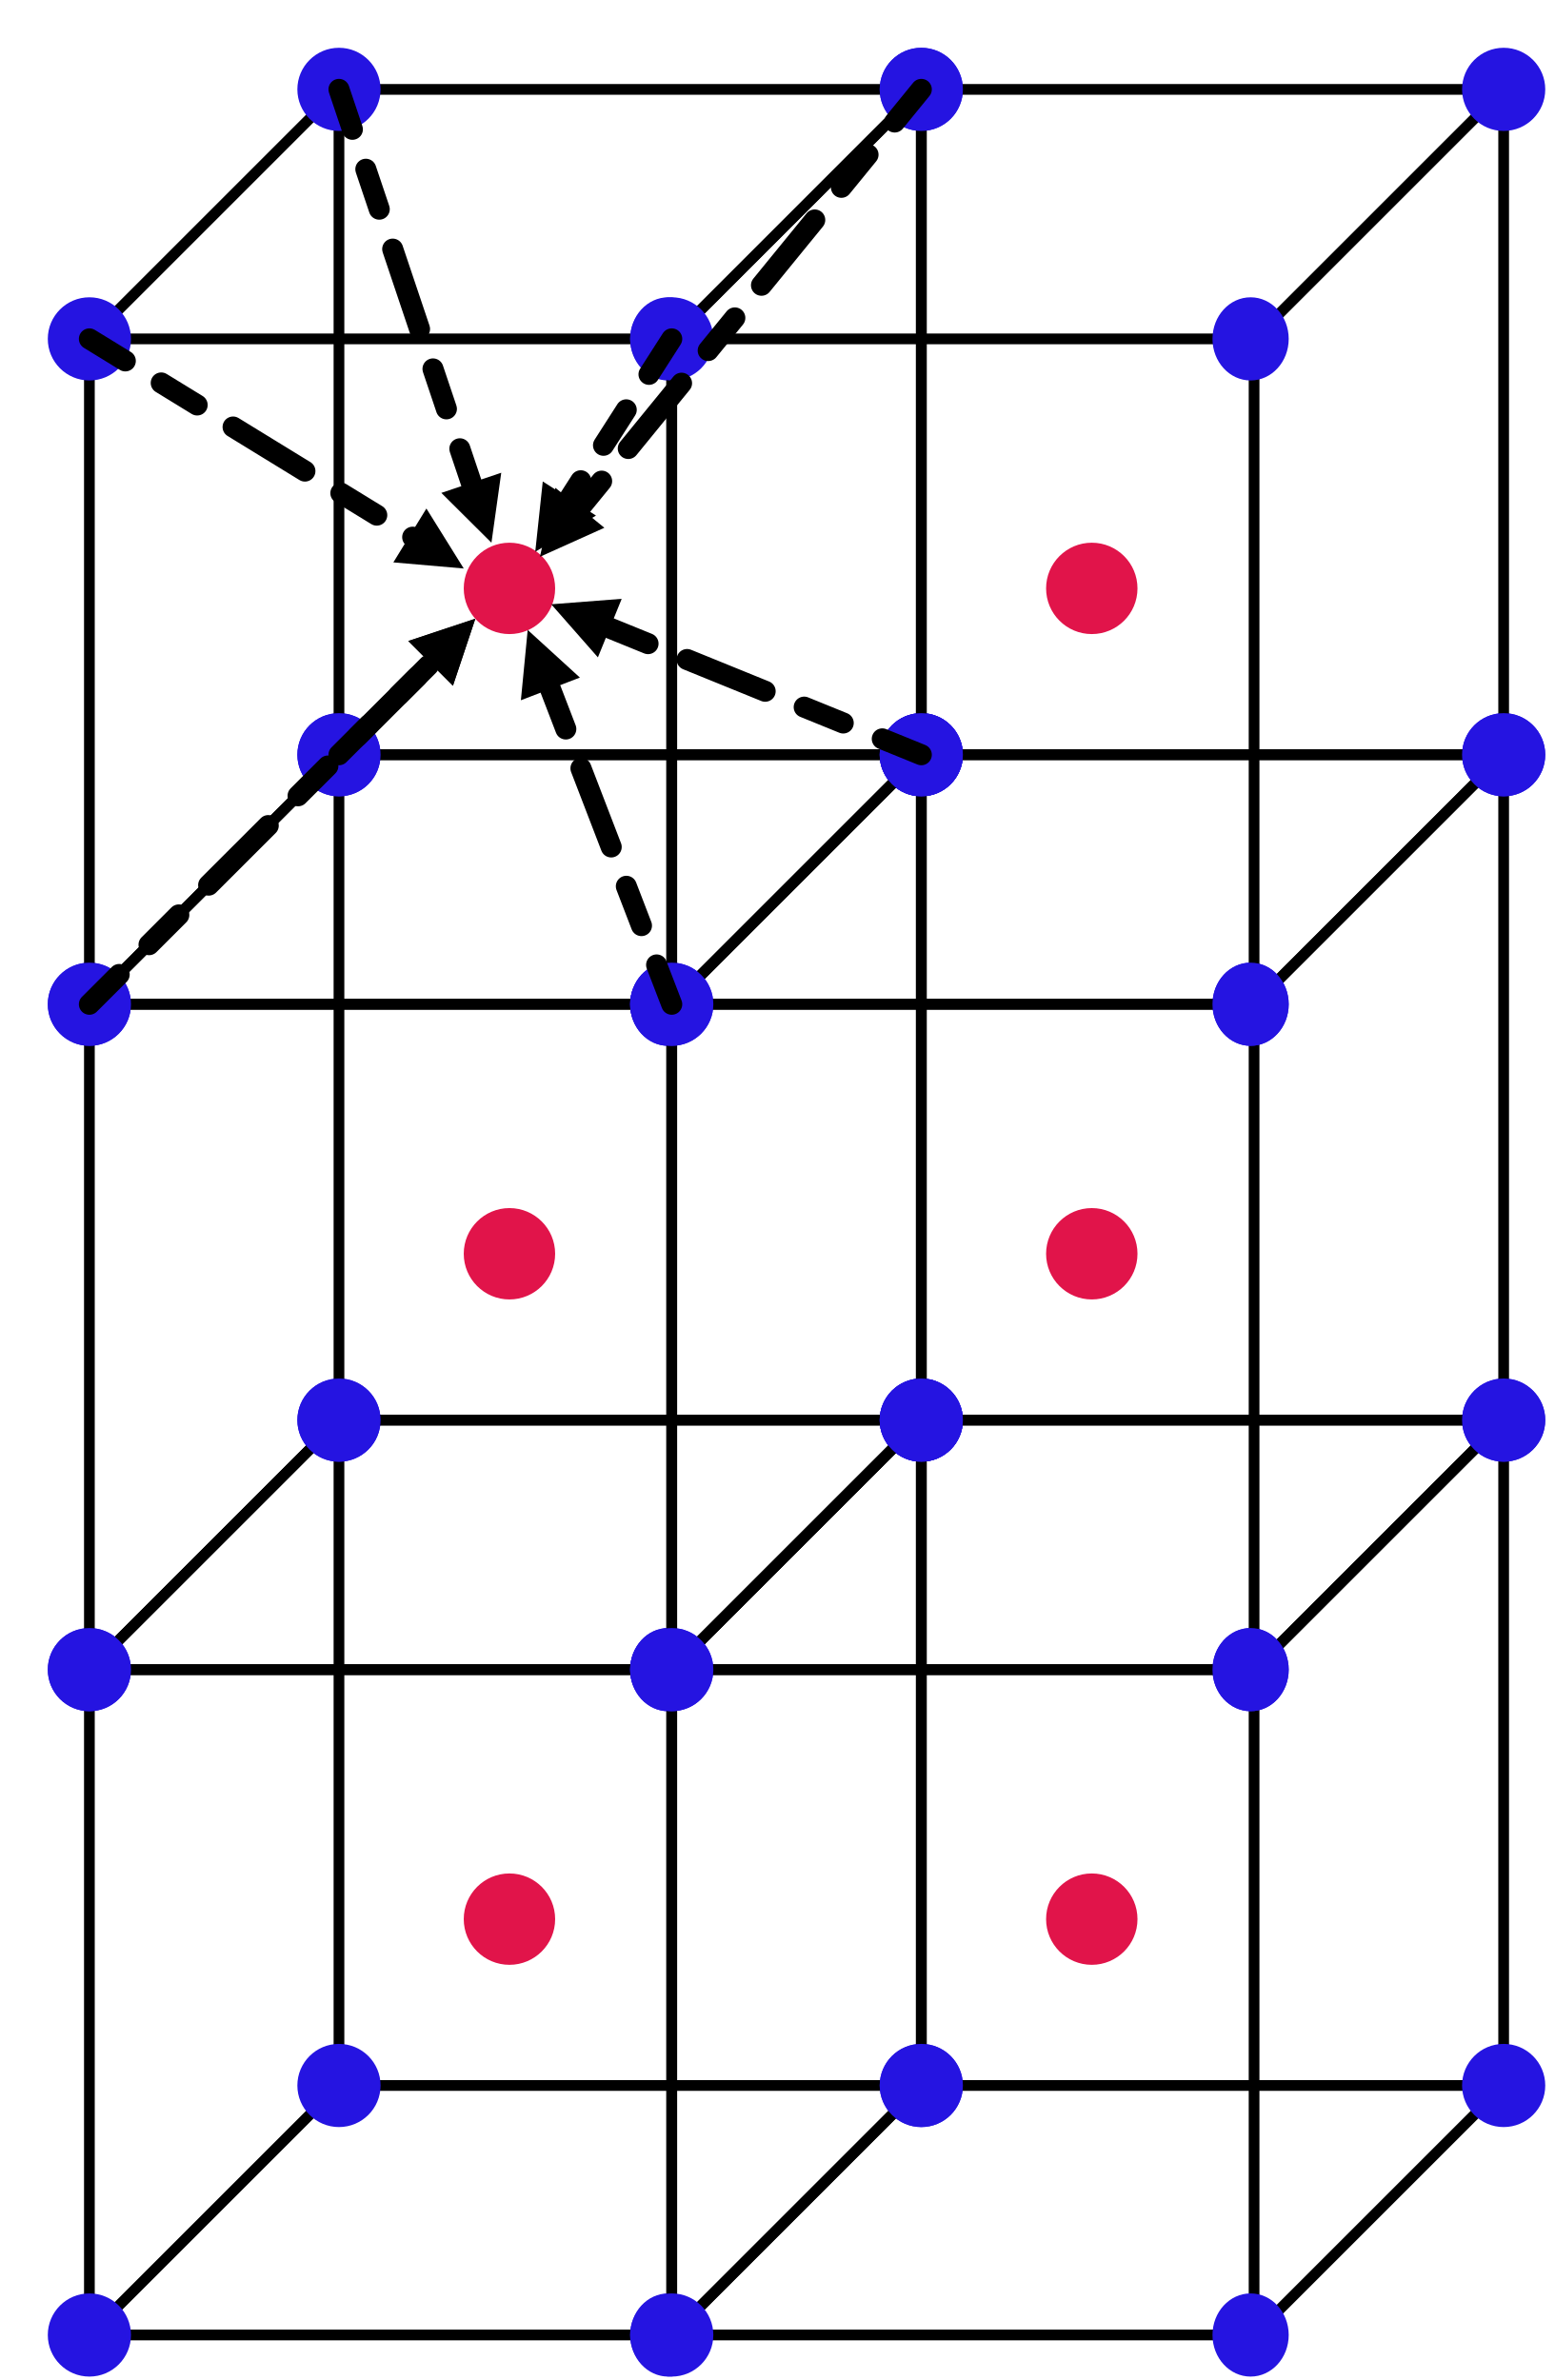
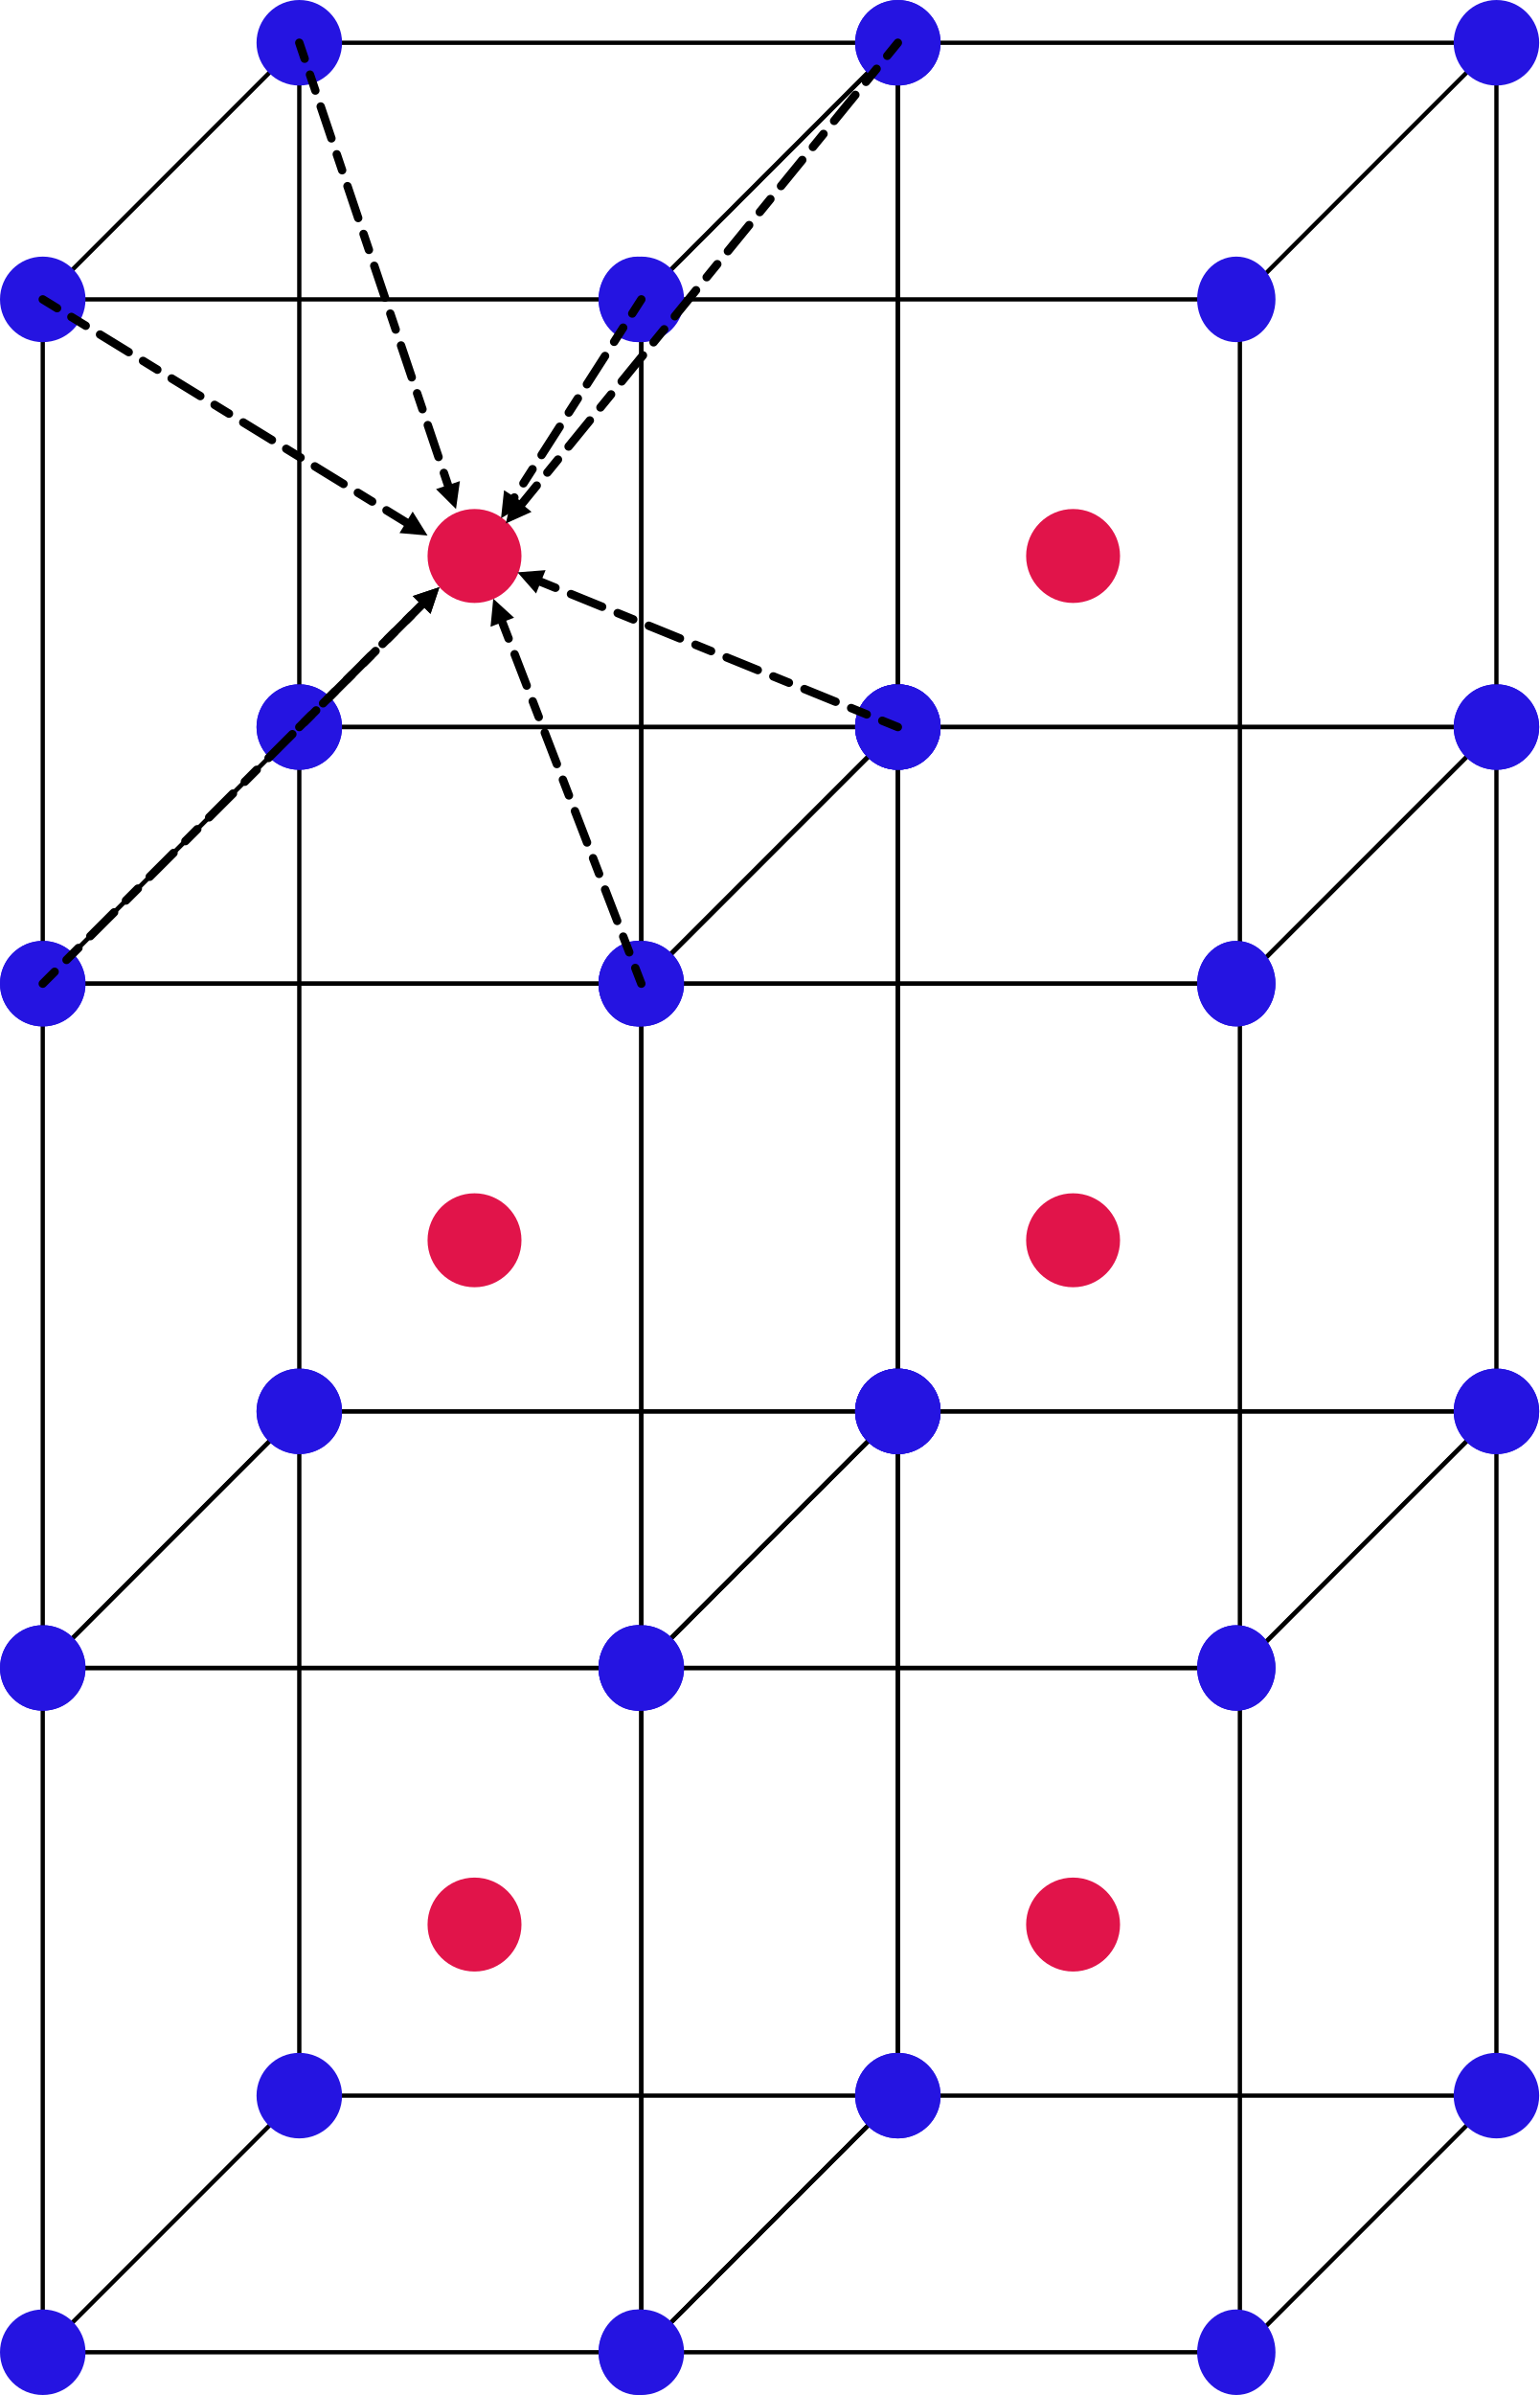
- <svg xmlns="http://www.w3.org/2000/svg" width="100%" height="100%" viewBox="0 0 145 222" version="1.1" xml:space="preserve" style="fill-rule:evenodd;clip-rule:evenodd;stroke-linecap:round;stroke-linejoin:round;stroke-miterlimit:1.5;">
+ <svg xmlns="http://www.w3.org/2000/svg" width="100%" height="100%" viewBox="0 0 360 560" version="1.1" xml:space="preserve" style="fill-rule:evenodd;clip-rule:evenodd;stroke-linecap:round;stroke-linejoin:round;stroke-miterlimit:1.5;">
  <g id="Mesh">
    <g id="Cube">
-       <rect x="8.336" y="155.738" width="54.306" height="62.064" style="fill:none;stroke:#000;stroke-width:1px;" />
-       <rect x="31.61" y="132.464" width="54.306" height="62.064" style="fill:none;stroke:#000;stroke-width:1px;" />
-       <path d="M62.642,217.802l23.274,-23.274" style="fill:none;stroke:#000;stroke-width:1px;" />
-       <path d="M62.642,155.738l23.274,-23.274" style="fill:none;stroke:#000;stroke-width:1px;" />
-       <path d="M8.336,217.802l23.274,-23.274" style="fill:none;stroke:#000;stroke-width:1px;" />
-       <path d="M8.336,155.738l23.274,-23.274" style="fill:none;stroke:#000;stroke-width:1px;" />
-       <circle cx="47.508" cy="179.012" r="4.261" style="fill:#e1144a;" />
-       <circle cx="8.336" cy="217.802" r="3.879" style="fill:#2514e1;" />
-       <ellipse cx="62.317" cy="217.802" rx="3.554" ry="3.879" style="fill:#2514e1;" />
-       <circle cx="31.61" cy="194.528" r="3.879" style="fill:#2514e1;" />
-       <circle cx="85.916" cy="194.528" r="3.879" style="fill:#2514e1;" />
-       <circle cx="8.336" cy="155.738" r="3.879" style="fill:#2514e1;" />
-       <ellipse cx="62.317" cy="155.738" rx="3.554" ry="3.879" style="fill:#2514e1;" />
-       <circle cx="31.61" cy="132.464" r="3.879" style="fill:#2514e1;" />
-       <circle cx="85.916" cy="132.464" r="3.879" style="fill:#2514e1;" />
+       <rect x="10" y="390" width="140" height="160" style="fill:none;stroke:#000;stroke-width:1px;" />
+       <rect x="70" y="330" width="140" height="160" style="fill:none;stroke:#000;stroke-width:1px;" />
+       <path d="M150,550l60,-60" style="fill:none;stroke:#000;stroke-width:1px;" />
+       <path d="M150,390l60,-60" style="fill:none;stroke:#000;stroke-width:1px;" />
+       <path d="M10,550l60,-60" style="fill:none;stroke:#000;stroke-width:1px;" />
+       <path d="M10,390l60,-60" style="fill:none;stroke:#000;stroke-width:1px;" />
+       <circle cx="110.984" cy="450" r="10.984" style="fill:#e1144a;" />
+       <circle cx="10" cy="550" r="10" style="fill:#2514e1;" />
+       <ellipse cx="149.161" cy="550" rx="9.161" ry="10" style="fill:#2514e1;" />
+       <circle cx="70" cy="490" r="10" style="fill:#2514e1;" />
+       <circle cx="210" cy="490" r="10" style="fill:#2514e1;" />
+       <circle cx="10" cy="390" r="10" style="fill:#2514e1;" />
+       <ellipse cx="149.161" cy="390" rx="9.161" ry="10" style="fill:#2514e1;" />
+       <circle cx="70" cy="330" r="10" style="fill:#2514e1;" />
+       <circle cx="210" cy="330" r="10" style="fill:#2514e1;" />
    </g>
    <g id="Cube1">
-       <rect x="8.336" y="93.674" width="54.306" height="62.064" style="fill:none;stroke:#000;stroke-width:1px;" />
-       <rect x="31.61" y="70.4" width="54.306" height="62.064" style="fill:none;stroke:#000;stroke-width:1px;" />
-       <path d="M62.642,155.738l23.274,-23.274" style="fill:none;stroke:#000;stroke-width:1px;" />
-       <path d="M62.642,93.674l23.274,-23.274" style="fill:none;stroke:#000;stroke-width:1px;" />
-       <path d="M8.336,155.738l23.274,-23.274" style="fill:none;stroke:#000;stroke-width:1px;" />
-       <path d="M8.336,93.674l23.274,-23.274" style="fill:none;stroke:#000;stroke-width:1px;" />
-       <circle cx="47.508" cy="116.948" r="4.261" style="fill:#e1144a;" />
-       <circle cx="8.336" cy="155.738" r="3.879" style="fill:#2514e1;" />
-       <ellipse cx="62.317" cy="155.738" rx="3.554" ry="3.879" style="fill:#2514e1;" />
-       <circle cx="31.61" cy="132.464" r="3.879" style="fill:#2514e1;" />
-       <circle cx="85.916" cy="132.464" r="3.879" style="fill:#2514e1;" />
-       <circle cx="8.336" cy="93.674" r="3.879" style="fill:#2514e1;" />
-       <ellipse cx="62.317" cy="93.674" rx="3.554" ry="3.879" style="fill:#2514e1;" />
-       <circle cx="31.61" cy="70.4" r="3.879" style="fill:#2514e1;" />
-       <circle cx="85.916" cy="70.4" r="3.879" style="fill:#2514e1;" />
+       <rect x="10" y="230" width="140" height="160" style="fill:none;stroke:#000;stroke-width:1px;" />
+       <rect x="70" y="170" width="140" height="160" style="fill:none;stroke:#000;stroke-width:1px;" />
+       <path d="M150,390l60,-60" style="fill:none;stroke:#000;stroke-width:1px;" />
+       <path d="M150,230l60,-60" style="fill:none;stroke:#000;stroke-width:1px;" />
+       <path d="M10,390l60,-60" style="fill:none;stroke:#000;stroke-width:1px;" />
+       <path d="M10,230l60,-60" style="fill:none;stroke:#000;stroke-width:1px;" />
+       <circle cx="110.984" cy="290" r="10.984" style="fill:#e1144a;" />
+       <circle cx="10" cy="390" r="10" style="fill:#2514e1;" />
+       <ellipse cx="149.161" cy="390" rx="9.161" ry="10" style="fill:#2514e1;" />
+       <circle cx="70" cy="330" r="10" style="fill:#2514e1;" />
+       <circle cx="210" cy="330" r="10" style="fill:#2514e1;" />
+       <circle cx="10" cy="230" r="10" style="fill:#2514e1;" />
+       <ellipse cx="149.161" cy="230" rx="9.161" ry="10" style="fill:#2514e1;" />
+       <circle cx="70" cy="170" r="10" style="fill:#2514e1;" />
+       <circle cx="210" cy="170" r="10" style="fill:#2514e1;" />
    </g>
    <g id="Cube2">
-       <rect x="8.336" y="31.61" width="54.306" height="62.064" style="fill:none;stroke:#000;stroke-width:1px;" />
-       <rect x="31.61" y="8.336" width="54.306" height="62.064" style="fill:none;stroke:#000;stroke-width:1px;" />
-       <path d="M62.642,93.674l23.274,-23.274" style="fill:none;stroke:#000;stroke-width:1px;" />
-       <path d="M62.642,31.61l23.274,-23.274" style="fill:none;stroke:#000;stroke-width:1px;" />
-       <path d="M8.336,93.674l23.274,-23.274" style="fill:none;stroke:#000;stroke-width:1px;" />
-       <path d="M8.336,31.61l23.274,-23.274" style="fill:none;stroke:#000;stroke-width:1px;" />
-       <circle cx="47.508" cy="54.884" r="4.261" style="fill:#e1144a;" />
-       <circle cx="8.336" cy="93.674" r="3.879" style="fill:#2514e1;" />
-       <ellipse cx="62.317" cy="93.674" rx="3.554" ry="3.879" style="fill:#2514e1;" />
-       <circle cx="31.61" cy="70.4" r="3.879" style="fill:#2514e1;" />
-       <circle cx="85.916" cy="70.4" r="3.879" style="fill:#2514e1;" />
-       <circle cx="8.336" cy="31.61" r="3.879" style="fill:#2514e1;" />
-       <ellipse cx="62.317" cy="31.61" rx="3.554" ry="3.879" style="fill:#2514e1;" />
-       <circle cx="31.61" cy="8.336" r="3.879" style="fill:#2514e1;" />
-       <circle cx="85.916" cy="8.336" r="3.879" style="fill:#2514e1;" />
+       <rect x="10" y="70" width="140" height="160" style="fill:none;stroke:#000;stroke-width:1px;" />
+       <rect x="70" y="10" width="140" height="160" style="fill:none;stroke:#000;stroke-width:1px;" />
+       <path d="M150,230l60,-60" style="fill:none;stroke:#000;stroke-width:1px;" />
+       <path d="M150,70l60,-60" style="fill:none;stroke:#000;stroke-width:1px;" />
+       <path d="M10,230l60,-60" style="fill:none;stroke:#000;stroke-width:1px;" />
+       <path d="M10,70l60,-60" style="fill:none;stroke:#000;stroke-width:1px;" />
+       <circle cx="110.984" cy="130" r="10.984" style="fill:#e1144a;" />
+       <circle cx="10" cy="230" r="10" style="fill:#2514e1;" />
+       <ellipse cx="149.161" cy="230" rx="9.161" ry="10" style="fill:#2514e1;" />
+       <circle cx="70" cy="170" r="10" style="fill:#2514e1;" />
+       <circle cx="210" cy="170" r="10" style="fill:#2514e1;" />
+       <circle cx="10" cy="70" r="10" style="fill:#2514e1;" />
+       <ellipse cx="149.161" cy="70" rx="9.161" ry="10" style="fill:#2514e1;" />
+       <circle cx="70" cy="10" r="10" style="fill:#2514e1;" />
+       <circle cx="210" cy="10" r="10" style="fill:#2514e1;" />
    </g>
    <g id="Cube3">
-       <rect x="62.642" y="155.738" width="54.306" height="62.064" style="fill:none;stroke:#000;stroke-width:1px;" />
-       <rect x="85.916" y="132.464" width="54.306" height="62.064" style="fill:none;stroke:#000;stroke-width:1px;" />
-       <path d="M116.948,217.802l23.274,-23.274" style="fill:none;stroke:#000;stroke-width:1px;" />
-       <path d="M116.948,155.738l23.274,-23.274" style="fill:none;stroke:#000;stroke-width:1px;" />
-       <path d="M62.642,217.802l23.274,-23.274" style="fill:none;stroke:#000;stroke-width:1px;" />
-       <path d="M62.642,155.738l23.274,-23.274" style="fill:none;stroke:#000;stroke-width:1px;" />
-       <circle cx="101.814" cy="179.012" r="4.261" style="fill:#e1144a;" />
-       <circle cx="62.642" cy="217.802" r="3.879" style="fill:#2514e1;" />
-       <ellipse cx="116.623" cy="217.802" rx="3.554" ry="3.879" style="fill:#2514e1;" />
-       <circle cx="85.916" cy="194.528" r="3.879" style="fill:#2514e1;" />
-       <circle cx="140.222" cy="194.528" r="3.879" style="fill:#2514e1;" />
-       <circle cx="62.642" cy="155.738" r="3.879" style="fill:#2514e1;" />
-       <ellipse cx="116.623" cy="155.738" rx="3.554" ry="3.879" style="fill:#2514e1;" />
-       <circle cx="85.916" cy="132.464" r="3.879" style="fill:#2514e1;" />
-       <circle cx="140.222" cy="132.464" r="3.879" style="fill:#2514e1;" />
+       <rect x="150" y="390" width="140" height="160" style="fill:none;stroke:#000;stroke-width:1px;" />
+       <rect x="210" y="330" width="140" height="160" style="fill:none;stroke:#000;stroke-width:1px;" />
+       <path d="M290,550l60,-60" style="fill:none;stroke:#000;stroke-width:1px;" />
+       <path d="M290,390l60,-60" style="fill:none;stroke:#000;stroke-width:1px;" />
+       <path d="M150,550l60,-60" style="fill:none;stroke:#000;stroke-width:1px;" />
+       <path d="M150,390l60,-60" style="fill:none;stroke:#000;stroke-width:1px;" />
+       <circle cx="250.984" cy="450" r="10.984" style="fill:#e1144a;" />
+       <circle cx="150" cy="550" r="10" style="fill:#2514e1;" />
+       <ellipse cx="289.161" cy="550" rx="9.161" ry="10" style="fill:#2514e1;" />
+       <circle cx="210" cy="490" r="10" style="fill:#2514e1;" />
+       <circle cx="350" cy="490" r="10" style="fill:#2514e1;" />
+       <circle cx="150" cy="390" r="10" style="fill:#2514e1;" />
+       <ellipse cx="289.161" cy="390" rx="9.161" ry="10" style="fill:#2514e1;" />
+       <circle cx="210" cy="330" r="10" style="fill:#2514e1;" />
+       <circle cx="350" cy="330" r="10" style="fill:#2514e1;" />
    </g>
    <g id="Cube4">
-       <rect x="62.642" y="93.674" width="54.306" height="62.064" style="fill:none;stroke:#000;stroke-width:1px;" />
-       <rect x="85.916" y="70.4" width="54.306" height="62.064" style="fill:none;stroke:#000;stroke-width:1px;" />
-       <path d="M116.948,155.738l23.274,-23.274" style="fill:none;stroke:#000;stroke-width:1px;" />
-       <path d="M116.948,93.674l23.274,-23.274" style="fill:none;stroke:#000;stroke-width:1px;" />
-       <path d="M62.642,155.738l23.274,-23.274" style="fill:none;stroke:#000;stroke-width:1px;" />
-       <path d="M62.642,93.674l23.274,-23.274" style="fill:none;stroke:#000;stroke-width:1px;" />
-       <circle cx="101.814" cy="116.948" r="4.261" style="fill:#e1144a;" />
-       <circle cx="62.642" cy="155.738" r="3.879" style="fill:#2514e1;" />
-       <ellipse cx="116.623" cy="155.738" rx="3.554" ry="3.879" style="fill:#2514e1;" />
-       <circle cx="85.916" cy="132.464" r="3.879" style="fill:#2514e1;" />
-       <circle cx="140.222" cy="132.464" r="3.879" style="fill:#2514e1;" />
-       <circle cx="62.642" cy="93.674" r="3.879" style="fill:#2514e1;" />
-       <ellipse cx="116.623" cy="93.674" rx="3.554" ry="3.879" style="fill:#2514e1;" />
-       <circle cx="85.916" cy="70.4" r="3.879" style="fill:#2514e1;" />
-       <circle cx="140.222" cy="70.4" r="3.879" style="fill:#2514e1;" />
+       <rect x="150" y="230" width="140" height="160" style="fill:none;stroke:#000;stroke-width:1px;" />
+       <rect x="210" y="170" width="140" height="160" style="fill:none;stroke:#000;stroke-width:1px;" />
+       <path d="M290,390l60,-60" style="fill:none;stroke:#000;stroke-width:1px;" />
+       <path d="M290,230l60,-60" style="fill:none;stroke:#000;stroke-width:1px;" />
+       <path d="M150,390l60,-60" style="fill:none;stroke:#000;stroke-width:1px;" />
+       <path d="M150,230l60,-60" style="fill:none;stroke:#000;stroke-width:1px;" />
+       <circle cx="250.984" cy="290" r="10.984" style="fill:#e1144a;" />
+       <circle cx="150" cy="390" r="10" style="fill:#2514e1;" />
+       <ellipse cx="289.161" cy="390" rx="9.161" ry="10" style="fill:#2514e1;" />
+       <circle cx="210" cy="330" r="10" style="fill:#2514e1;" />
+       <circle cx="350" cy="330" r="10" style="fill:#2514e1;" />
+       <circle cx="150" cy="230" r="10" style="fill:#2514e1;" />
+       <ellipse cx="289.161" cy="230" rx="9.161" ry="10" style="fill:#2514e1;" />
+       <circle cx="210" cy="170" r="10" style="fill:#2514e1;" />
+       <circle cx="350" cy="170" r="10" style="fill:#2514e1;" />
    </g>
    <g id="Cube5">
-       <rect x="62.642" y="31.61" width="54.306" height="62.064" style="fill:none;stroke:#000;stroke-width:1px;" />
-       <rect x="85.916" y="8.336" width="54.306" height="62.064" style="fill:none;stroke:#000;stroke-width:1px;" />
-       <path d="M116.948,93.674l23.274,-23.274" style="fill:none;stroke:#000;stroke-width:1px;" />
-       <path d="M116.948,31.61l23.274,-23.274" style="fill:none;stroke:#000;stroke-width:1px;" />
-       <path d="M62.642,93.674l23.274,-23.274" style="fill:none;stroke:#000;stroke-width:1px;" />
-       <path d="M62.642,31.61l23.274,-23.274" style="fill:none;stroke:#000;stroke-width:1px;" />
-       <circle cx="101.814" cy="54.884" r="4.261" style="fill:#e1144a;" />
-       <circle cx="62.642" cy="93.674" r="3.879" style="fill:#2514e1;" />
-       <ellipse cx="116.623" cy="93.674" rx="3.554" ry="3.879" style="fill:#2514e1;" />
-       <circle cx="85.916" cy="70.4" r="3.879" style="fill:#2514e1;" />
-       <circle cx="140.222" cy="70.4" r="3.879" style="fill:#2514e1;" />
-       <circle cx="62.642" cy="31.61" r="3.879" style="fill:#2514e1;" />
-       <ellipse cx="116.623" cy="31.61" rx="3.554" ry="3.879" style="fill:#2514e1;" />
-       <circle cx="85.916" cy="8.336" r="3.879" style="fill:#2514e1;" />
-       <circle cx="140.222" cy="8.336" r="3.879" style="fill:#2514e1;" />
+       <rect x="150" y="70" width="140" height="160" style="fill:none;stroke:#000;stroke-width:1px;" />
+       <rect x="210" y="10" width="140" height="160" style="fill:none;stroke:#000;stroke-width:1px;" />
+       <path d="M290,230l60,-60" style="fill:none;stroke:#000;stroke-width:1px;" />
+       <path d="M290,70l60,-60" style="fill:none;stroke:#000;stroke-width:1px;" />
+       <path d="M150,230l60,-60" style="fill:none;stroke:#000;stroke-width:1px;" />
+       <path d="M150,70l60,-60" style="fill:none;stroke:#000;stroke-width:1px;" />
+       <circle cx="250.984" cy="130" r="10.984" style="fill:#e1144a;" />
+       <circle cx="150" cy="230" r="10" style="fill:#2514e1;" />
+       <ellipse cx="289.161" cy="230" rx="9.161" ry="10" style="fill:#2514e1;" />
+       <circle cx="210" cy="170" r="10" style="fill:#2514e1;" />
+       <circle cx="350" cy="170" r="10" style="fill:#2514e1;" />
+       <circle cx="150" cy="70" r="10" style="fill:#2514e1;" />
+       <ellipse cx="289.161" cy="70" rx="9.161" ry="10" style="fill:#2514e1;" />
+       <circle cx="210" cy="10" r="10" style="fill:#2514e1;" />
+       <circle cx="350" cy="10" r="10" style="fill:#2514e1;" />
    </g>
  </g>
  <g id="Summation-Lines">
-     <path d="M46.744,44.097l-0.915,6.526l-4.673,-4.648l5.588,-1.878Z" />
-     <path d="M31.61,8.336c0,0 9.06,26.945 12.716,37.818" style="fill:none;stroke:#000;stroke-width:1.96px;stroke-dasharray:3.93,3.93,3.93,3.93,3.93,0;" />
-     <path d="M39.764,47.433l3.483,5.595l-6.565,-0.57l3.082,-5.025Z" />
-     <path d="M8.336,31.61c0,0 21.713,13.321 30.892,18.952" style="fill:none;stroke:#000;stroke-width:1.96px;stroke-dasharray:3.93,3.93,3.93,3.93,3.93,0;" />
-     <path d="M55.578,48.091l-5.663,3.372l0.7,-6.553l4.963,3.181Z" />
-     <path d="M62.642,31.61c0,0 -6.468,10.09 -10.182,15.883" style="fill:none;stroke:#000;stroke-width:1.96px;stroke-dasharray:3.93,3.93,3.93,3.93,3.93,0;" />
-     <path d="M38.072,59.789l6.254,-2.077l-2.091,6.25l-4.163,-4.173Z" />
-     <path d="M31.61,70.4c0,0 5.61,-5.598 9.378,-9.357" style="fill:none;stroke:#000;stroke-width:1.96px;stroke-dasharray:3.93,3.93,3.93,3.93,3.93,0;" />
-     <path d="M38.073,59.794l6.253,-2.082l-2.086,6.252l-4.167,-4.17Z" />
-     <path d="M8.336,93.674c0,0 23.734,-23.715 32.654,-32.628" style="fill:none;stroke:#000;stroke-width:1.96px;stroke-dasharray:3.93,3.93,3.93,3.93,3.93,0;" />
-     <path d="M48.575,65.317l0.634,-6.559l4.868,4.443l-5.502,2.116Z" />
-     <path d="M62.642,93.674c0,0 -8.129,-21.13 -11.739,-30.515" style="fill:none;stroke:#000;stroke-width:1.96px;stroke-dasharray:3.93,3.93,3.93,3.93,3.93,0;" />
-     <path d="M55.757,61.317l-4.35,-4.951l6.57,-0.509l-2.22,5.46Z" />
-     <path d="M85.916,70.4c0,0 -20.856,-8.481 -30.141,-12.257" style="fill:none;stroke:#000;stroke-width:1.96px;stroke-dasharray:3.93,3.93,3.93,3.93,3.93,0;" />
-     <path d="M56.36,49.229l-6.01,2.705l1.442,-6.431l4.568,3.726Z" />
-     <path d="M85.916,8.336c0,0 -24.029,29.455 -32.585,39.944" style="fill:none;stroke:#000;stroke-width:1.96px;stroke-dasharray:3.93,3.93,3.93,3.93,3.93,0;" />
+     <path d="M107.57,112.489l-0.915,6.527l-4.672,-4.648l5.587,-1.879Z" />
+     <path d="M70,10c-0,0 28.259,84.044 35.152,104.546" style="fill:none;stroke:#000;stroke-width:1.96px;stroke-dasharray:3.93,3.93,3.93,3.93,3.93,0;" />
+     <path d="M96.517,119.621l3.483,5.594l-6.566,-0.57l3.083,-5.024Z" />
+     <path d="M10,70c0,0 68.504,42.027 85.98,52.749" style="fill:none;stroke:#000;stroke-width:1.96px;stroke-dasharray:3.93,3.93,3.93,3.93,3.93,0;" />
+     <path d="M122.853,117.809l-5.663,3.372l0.7,-6.553l4.963,3.181Z" />
+     <path d="M150,70c0,0 -22.558,35.189 -30.265,47.211" style="fill:none;stroke:#000;stroke-width:1.96px;stroke-dasharray:3.93,3.93,3.93,3.93,3.93,0;" />
+     <path d="M96.527,139.368l6.255,-2.077l-2.091,6.25l-4.164,-4.173Z" />
+     <path d="M70,170c-0,0 21.099,-21.053 29.443,-29.378" style="fill:none;stroke:#000;stroke-width:1.96px;stroke-dasharray:3.93,3.93,3.93,3.93,3.93,0;" />
+     <path d="M96.529,139.373l6.253,-2.082l-2.087,6.251l-4.166,-4.169Z" />
+     <path d="M10,230c0,-0 72.853,-72.796 89.446,-89.376" style="fill:none;stroke:#000;stroke-width:1.96px;stroke-dasharray:3.93,3.93,3.93,3.93,3.93,0;" />
+     <path d="M114.736,146.546l0.635,-6.56l4.867,4.443l-5.502,2.117Z" />
+     <path d="M150,230c0,-0 -25.984,-67.543 -32.936,-85.613" style="fill:none;stroke:#000;stroke-width:1.96px;stroke-dasharray:3.93,3.93,3.93,3.93,3.93,0;" />
+     <path d="M125.385,138.772l-4.35,-4.951l6.571,-0.509l-2.221,5.46Z" />
+     <path d="M210,170c0,0 -66.71,-27.128 -84.597,-34.402" style="fill:none;stroke:#000;stroke-width:1.96px;stroke-dasharray:3.93,3.93,3.93,3.93,3.93,0;" />
+     <path d="M124.32,119.689l-6.01,2.705l1.443,-6.431l4.567,3.726Z" />
+     <path d="M210,10c0,0 -72.943,89.415 -88.709,108.74" style="fill:none;stroke:#000;stroke-width:1.96px;stroke-dasharray:3.93,3.93,3.93,3.93,3.93,0;" />
  </g>
</svg>
